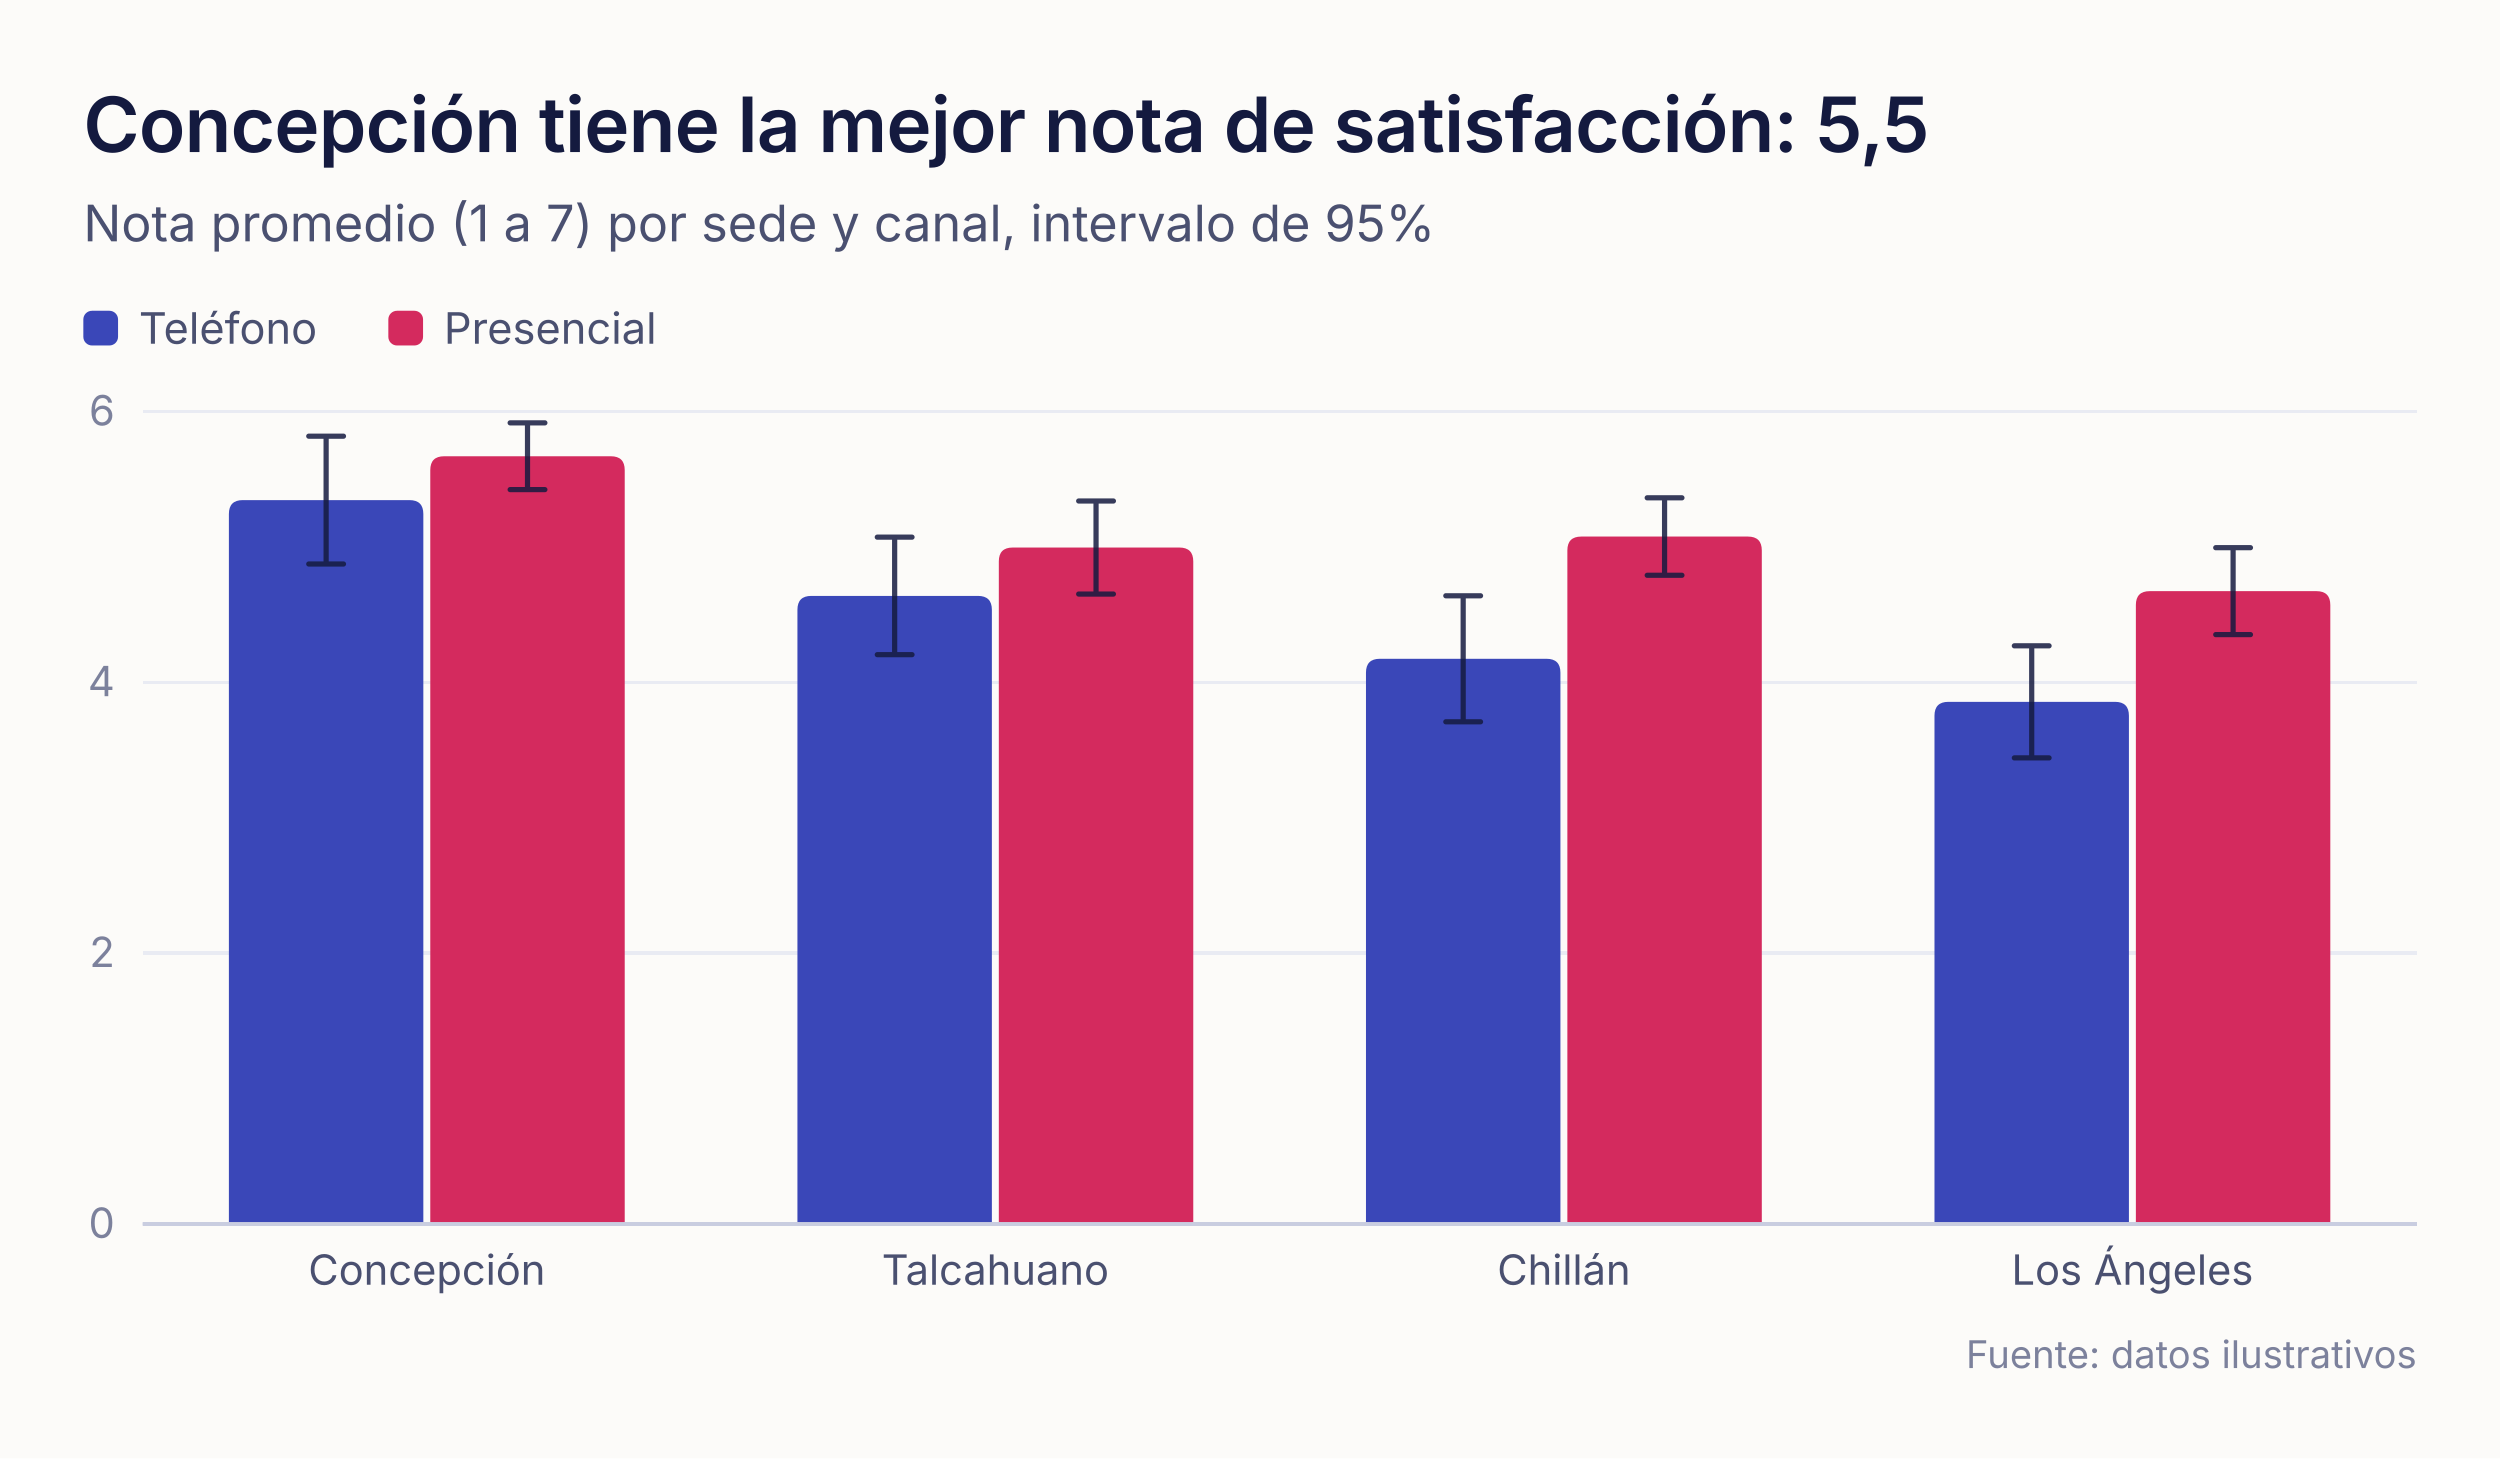
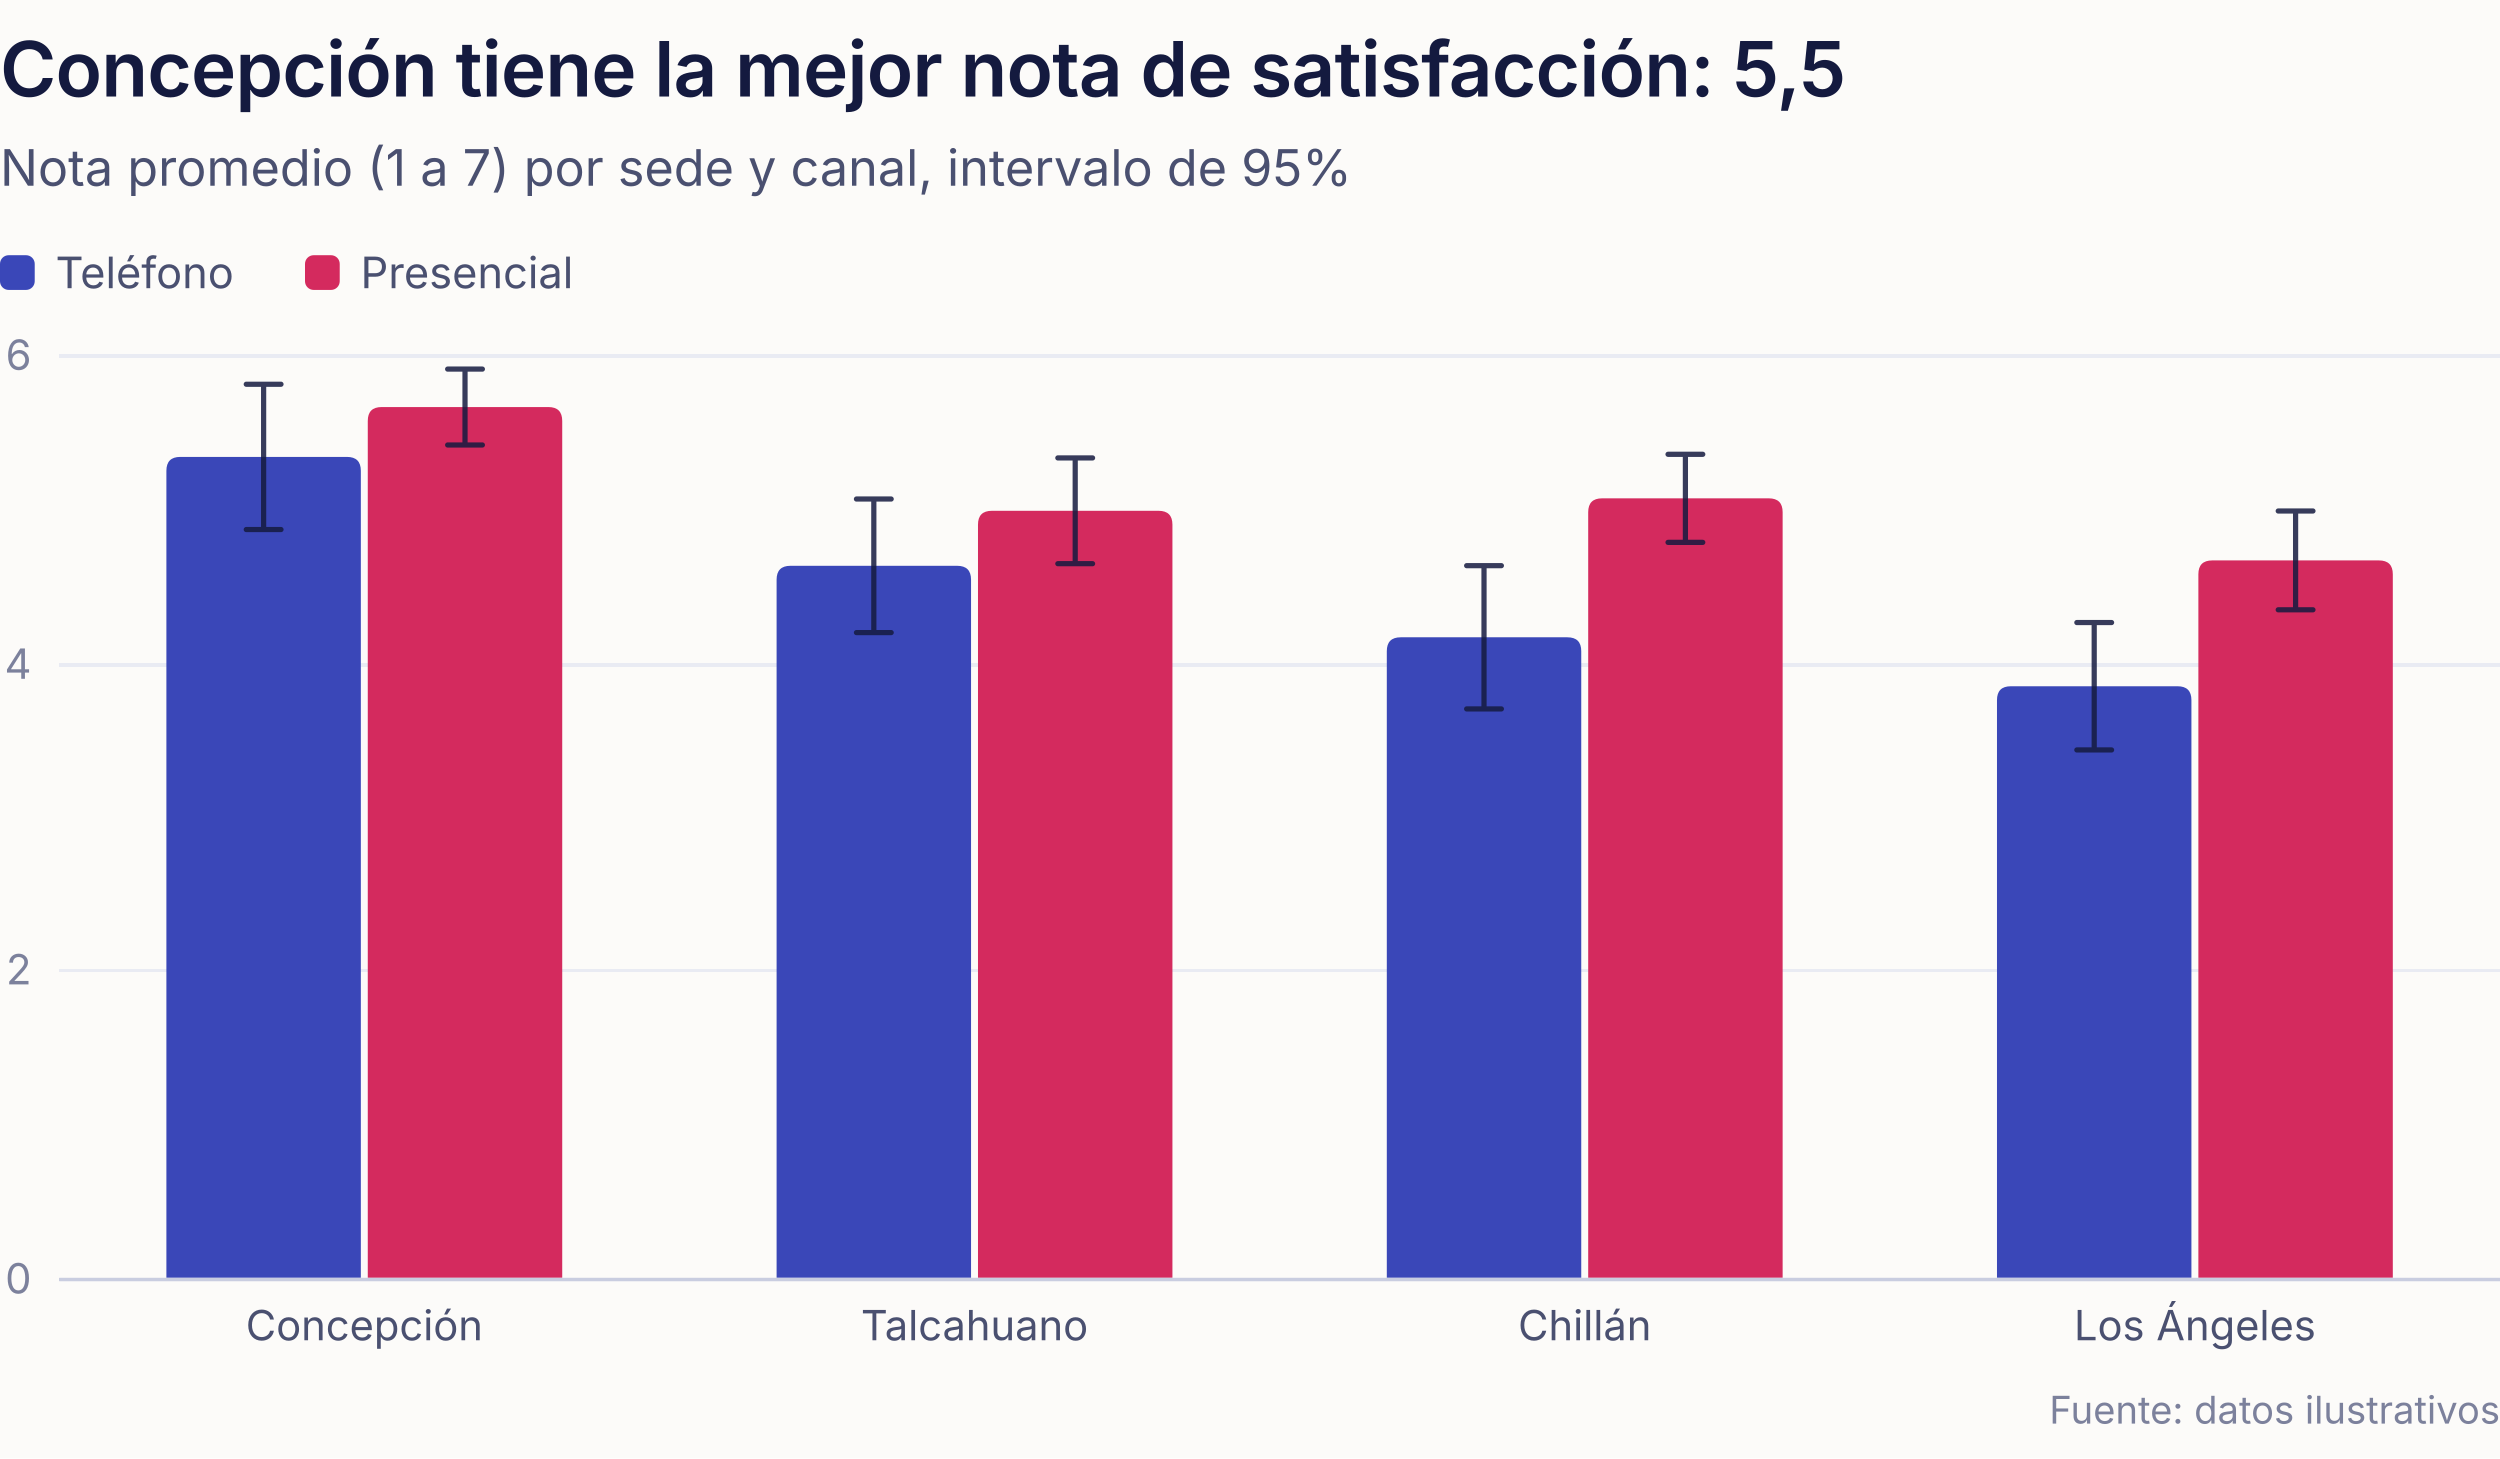
- <svg xmlns="http://www.w3.org/2000/svg" viewBox="0 0 720 420" width="720" height="420" role="img" aria-label="Concepción tiene la mejor nota de satisfacción: 5,5" aria-describedby="pavpynzi-d" font-family="'Mozilla Text', 'Inter', system-ui, -apple-system, 'Segoe UI', Roboto, sans-serif" class="pa-chart" data-pa-type="bar" data-pa-mode="light" data-pa-lang="es" data-pa-top="88" style="max-width:100%;height:auto;font-variant-numeric:lining-nums">
+ <svg xmlns="http://www.w3.org/2000/svg" viewBox="0 0 720 420" width="720" height="420" role="img" aria-label="Concepción tiene la mejor nota de satisfacción: 5,5" aria-describedby="pavpynzi-d" font-family="'Mozilla Text', 'Inter', system-ui, -apple-system, 'Segoe UI', Roboto, sans-serif" class="pa-chart" data-pa-type="bar" data-pa-mode="light" data-pa-lang="es" data-pa-top="72" style="max-width:100%;height:auto;font-variant-numeric:lining-nums">
  <style>.pa-m{transition:opacity .15s ease}.pa-focus .pa-m{opacity:.28}.pa-focus .pa-m.pa-on{opacity:1}@media (prefers-reduced-motion:reduce){.pa-m{transition:none}}.pa-chart:focus-visible{outline:2px solid #3A47B8;outline-offset:2px}</style>
  <rect width="720" height="420" fill="#FCFBF9" />
  <g class="pa-header">
-     <text x="24" y="43.8" fill="#141A3F" font-size="22" font-weight="600" letter-spacing="-0.01em">Concepción tiene la mejor nota de satisfacción: 5,5</text>
-     <text x="24" y="69.5" fill="#4A5070" font-size="14.5">Nota promedio (1 a 7) por sede y canal, intervalo de 95%</text>
+     <text x="0" y="27.8" fill="#141A3F" font-size="22" font-weight="600" letter-spacing="-0.01em">Concepción tiene la mejor nota de satisfacción: 5,5</text>
+     <text x="0" y="53.5" fill="#4A5070" font-size="14.5">Nota promedio (1 a 7) por sede y canal, intervalo de 95%</text>
    <g class="pa-legend">
      <g class="pa-key" data-color="#3A47B8" data-value="Teléfono" style="cursor:pointer">
-         <rect x="21" y="85" width="77.84" height="19" rx="4" fill="transparent" />
-         <rect x="24" y="89.5" width="10" height="10" rx="2.5" fill="#3A47B8" />
-         <text x="40" y="99" fill="#4A5070" font-size="12.5">Teléfono</text>
+         <rect x="-3" y="69" width="77.84" height="19" rx="4" fill="transparent" />
+         <rect x="0" y="73.5" width="10" height="10" rx="2.5" fill="#3A47B8" />
+         <text x="16" y="83" fill="#4A5070" font-size="12.5">Teléfono</text>
      </g>
      <g class="pa-key" data-color="#D42A5E" data-value="Presencial" style="cursor:pointer">
-         <rect x="108.84" y="85" width="88.21" height="19" rx="4" fill="transparent" />
-         <rect x="111.84" y="89.5" width="10" height="10" rx="2.5" fill="#D42A5E" />
-         <text x="127.84" y="99" fill="#4A5070" font-size="12.5">Presencial</text>
+         <rect x="84.84" y="69" width="88.21" height="19" rx="4" fill="transparent" />
+         <rect x="87.84" y="73.5" width="10" height="10" rx="2.5" fill="#D42A5E" />
+         <text x="103.84" y="83" fill="#4A5070" font-size="12.5">Presencial</text>
      </g>
    </g>
  </g>
  <g class="pa-body">
    <g class="pa-axis pa-axis-y">
-       <line x1="41.06" x2="696" y1="352.5" y2="352.5" stroke="#C9CDE0" stroke-width="1" shape-rendering="crispEdges" />
-       <text x="33.06" y="356.5" fill="#7C819C" font-size="12" text-anchor="end">0</text>
-       <line x1="41.06" x2="696" y1="274.5" y2="274.5" stroke="#E9EBF3" stroke-width="1" shape-rendering="crispEdges" />
-       <text x="33.06" y="278.5" fill="#7C819C" font-size="12" text-anchor="end">2</text>
-       <line x1="41.06" x2="696" y1="196.5" y2="196.5" stroke="#E9EBF3" stroke-width="1" shape-rendering="crispEdges" />
-       <text x="33.06" y="200.5" fill="#7C819C" font-size="12" text-anchor="end">4</text>
-       <line x1="41.06" x2="696" y1="118.5" y2="118.5" stroke="#E9EBF3" stroke-width="1" shape-rendering="crispEdges" />
-       <text x="33.06" y="122.5" fill="#7C819C" font-size="12" text-anchor="end">6</text>
+       <line x1="17.06" x2="720" y1="368.5" y2="368.5" stroke="#C9CDE0" stroke-width="1" shape-rendering="crispEdges" />
+       <text x="9.06" y="372.5" fill="#7C819C" font-size="12" text-anchor="end">0</text>
+       <line x1="17.06" x2="720" y1="279.5" y2="279.5" stroke="#E9EBF3" stroke-width="1" shape-rendering="crispEdges" />
+       <text x="9.06" y="283.5" fill="#7C819C" font-size="12" text-anchor="end">2</text>
+       <line x1="17.06" x2="720" y1="191.5" y2="191.5" stroke="#E9EBF3" stroke-width="1" shape-rendering="crispEdges" />
+       <text x="9.06" y="195.5" fill="#7C819C" font-size="12" text-anchor="end">4</text>
+       <line x1="17.06" x2="720" y1="102.5" y2="102.5" stroke="#E9EBF3" stroke-width="1" shape-rendering="crispEdges" />
+       <text x="9.06" y="106.5" fill="#7C819C" font-size="12" text-anchor="end">6</text>
    </g>
    <g>
-       <rect x="37.78" y="118" width="170.29" height="234" fill="transparent" />
+       <rect x="13.54" y="102" width="182.77" height="266" fill="transparent" />
      <g class="pa-m" data-tip="Concepción Teléfono: 5,33 (IC 4,86–5,8)">
-         <rect x="64.92" y="118" width="58" height="234" fill="transparent" />
-         <path d="M65.92,352V148.03Q65.92,144.03 69.92,144.03H117.92Q121.92,144.03 121.92,148.03V352Z" fill="#3A47B8" />
-         <path d="M93.924,162.433V125.621M88.924,162.433H98.924M88.924,125.621H98.924" stroke="#141A3F" stroke-width="1.5" fill="none" stroke-linecap="round" opacity="0.85" />
+         <rect x="46.92" y="102" width="58" height="266" fill="transparent" />
+         <path d="M47.92,368V135.59Q47.92,131.59 51.92,131.59H99.92Q103.92,131.59 103.92,135.59V368Z" fill="#3A47B8" />
+         <path d="M75.924,152.51V110.663M70.924,152.51H80.924M70.924,110.663H80.924" stroke="#141A3F" stroke-width="1.5" fill="none" stroke-linecap="round" opacity="0.85" />
      </g>
      <g class="pa-m" data-tip="Concepción Presencial: 5,66 (IC 5,41–5,9)">
-         <rect x="122.92" y="118" width="58" height="234" fill="transparent" />
-         <path d="M123.92,352V135.4Q123.92,131.4 127.92,131.4H175.92Q179.92,131.4 179.92,135.4V352Z" fill="#D42A5E" />
-         <path d="M151.924,141.009V121.782M146.924,141.009H156.924M146.924,121.782H156.924" stroke="#141A3F" stroke-width="1.5" fill="none" stroke-linecap="round" opacity="0.85" />
+         <rect x="104.92" y="102" width="58" height="266" fill="transparent" />
+         <path d="M105.92,368V121.23Q105.92,117.23 109.92,117.23H157.92Q161.92,117.23 161.92,121.23V368Z" fill="#D42A5E" />
+         <path d="M133.924,128.155V106.299M128.924,128.155H138.924M128.924,106.299H138.924" stroke="#141A3F" stroke-width="1.5" fill="none" stroke-linecap="round" opacity="0.85" />
      </g>
    </g>
    <g>
-       <rect x="201.52" y="118" width="170.29" height="234" fill="transparent" />
+       <rect x="189.28" y="102" width="182.77" height="266" fill="transparent" />
      <g class="pa-m" data-tip="Talcahuano Teléfono: 4,63 (IC 4,19–5,06)">
-         <rect x="228.66" y="118" width="58" height="234" fill="transparent" />
-         <path d="M229.66,352V175.62Q229.66,171.62 233.66,171.62H281.66Q285.66,171.62 285.66,175.62V352Z" fill="#3A47B8" />
-         <path d="M257.66,188.54V154.7M252.66,188.54H262.66M252.66,154.7H262.66" stroke="#141A3F" stroke-width="1.5" fill="none" stroke-linecap="round" opacity="0.85" />
+         <rect x="222.66" y="102" width="58" height="266" fill="transparent" />
+         <path d="M223.66,368V166.95Q223.66,162.95 227.66,162.95H275.66Q279.66,162.95 279.66,166.95V368Z" fill="#3A47B8" />
+         <path d="M251.66,182.187V143.719M246.66,182.187H256.66M246.66,143.719H256.66" stroke="#141A3F" stroke-width="1.5" fill="none" stroke-linecap="round" opacity="0.85" />
      </g>
      <g class="pa-m" data-tip="Talcahuano Presencial: 4,98 (IC 4,64–5,33)">
-         <rect x="286.66" y="118" width="58" height="234" fill="transparent" />
-         <path d="M287.66,352V161.69Q287.66,157.69 291.66,157.69H339.66Q343.66,157.69 343.66,161.69V352Z" fill="#D42A5E" />
-         <path d="M315.66,171.084V144.289M310.66,171.084H320.66M310.66,144.289H320.66" stroke="#141A3F" stroke-width="1.5" fill="none" stroke-linecap="round" opacity="0.85" />
+         <rect x="280.66" y="102" width="58" height="266" fill="transparent" />
+         <path d="M281.66,368V151.11Q281.66,147.11 285.66,147.11H333.66Q337.66,147.11 337.66,151.11V368Z" fill="#D42A5E" />
+         <path d="M309.66,162.343V131.884M304.66,162.343H314.66M304.66,131.884H314.66" stroke="#141A3F" stroke-width="1.5" fill="none" stroke-linecap="round" opacity="0.85" />
      </g>
    </g>
    <g>
-       <rect x="365.25" y="118" width="170.29" height="234" fill="transparent" />
+       <rect x="365.01" y="102" width="182.77" height="266" fill="transparent" />
      <g class="pa-m" data-tip="Chillán Teléfono: 4,16 (IC 3,7–4,63)">
-         <rect x="392.4" y="118" width="58" height="234" fill="transparent" />
-         <path d="M393.4,352V193.73Q393.4,189.73 397.4,189.73H445.4Q449.4,189.73 449.4,193.73V352Z" fill="#3A47B8" />
-         <path d="M421.396,207.877V171.584M416.396,207.877H426.396M416.396,171.584H426.396" stroke="#141A3F" stroke-width="1.5" fill="none" stroke-linecap="round" opacity="0.85" />
+         <rect x="398.4" y="102" width="58" height="266" fill="transparent" />
+         <path d="M399.4,368V187.54Q399.4,183.54 403.4,183.54H451.4Q455.4,183.54 455.4,187.54V368Z" fill="#3A47B8" />
+         <path d="M427.396,204.168V162.911M422.396,204.168H432.396M422.396,162.911H432.396" stroke="#141A3F" stroke-width="1.5" fill="none" stroke-linecap="round" opacity="0.85" />
      </g>
      <g class="pa-m" data-tip="Chillán Presencial: 5,06 (IC 4,78–5,35)">
-         <rect x="450.4" y="118" width="58" height="234" fill="transparent" />
-         <path d="M451.4,352V158.53Q451.4,154.53 455.4,154.53H503.4Q507.4,154.53 507.4,158.53V352Z" fill="#D42A5E" />
-         <path d="M479.396,165.682V143.37M474.396,165.682H484.396M474.396,143.37H484.396" stroke="#141A3F" stroke-width="1.5" fill="none" stroke-linecap="round" opacity="0.85" />
+         <rect x="456.4" y="102" width="58" height="266" fill="transparent" />
+         <path d="M457.4,368V147.52Q457.4,143.52 461.4,143.52H509.4Q513.4,143.52 513.4,147.52V368Z" fill="#D42A5E" />
+         <path d="M485.396,156.203V130.839M480.396,156.203H490.396M480.396,130.839H490.396" stroke="#141A3F" stroke-width="1.5" fill="none" stroke-linecap="round" opacity="0.85" />
      </g>
    </g>
    <g>
-       <rect x="528.99" y="118" width="170.29" height="234" fill="transparent" />
+       <rect x="540.75" y="102" width="182.77" height="266" fill="transparent" />
      <g class="pa-m" data-tip="Los Ángeles Teléfono: 3,84 (IC 3,43–4,26)">
-         <rect x="556.13" y="118" width="58" height="234" fill="transparent" />
-         <path d="M557.13,352V206.13Q557.13,202.13 561.13,202.13H609.13Q613.13,202.13 613.13,206.13V352Z" fill="#3A47B8" />
-         <path d="M585.132,218.273V185.996M580.132,218.273H590.132M580.132,185.996H590.132" stroke="#141A3F" stroke-width="1.5" fill="none" stroke-linecap="round" opacity="0.85" />
+         <rect x="574.13" y="102" width="58" height="266" fill="transparent" />
+         <path d="M575.13,368V201.64Q575.13,197.64 579.13,197.64H627.13Q631.13,197.64 631.13,201.64V368Z" fill="#3A47B8" />
+         <path d="M603.132,215.985V179.294M598.132,215.985H608.132M598.132,179.294H608.132" stroke="#141A3F" stroke-width="1.5" fill="none" stroke-linecap="round" opacity="0.85" />
      </g>
      <g class="pa-m" data-tip="Los Ángeles Presencial: 4,66 (IC 4,34–4,98)">
-         <rect x="614.13" y="118" width="58" height="234" fill="transparent" />
-         <path d="M615.13,352V174.25Q615.13,170.25 619.13,170.25H667.13Q671.13,170.25 671.13,174.25V352Z" fill="#D42A5E" />
-         <path d="M643.132,182.766V157.734M638.132,182.766H648.132M638.132,157.734H648.132" stroke="#141A3F" stroke-width="1.5" fill="none" stroke-linecap="round" opacity="0.85" />
+         <rect x="632.13" y="102" width="58" height="266" fill="transparent" />
+         <path d="M633.13,368V165.4Q633.13,161.4 637.13,161.4H685.13Q689.13,161.4 689.13,165.4V368Z" fill="#D42A5E" />
+         <path d="M661.132,175.623V147.167M656.132,175.623H666.132M656.132,147.167H666.132" stroke="#141A3F" stroke-width="1.5" fill="none" stroke-linecap="round" opacity="0.85" />
      </g>
    </g>
-     <line x1="41.06" x2="696" y1="352.5" y2="352.5" stroke="#C9CDE0" stroke-width="1" />
+     <line x1="17.06" x2="720" y1="368.5" y2="368.5" stroke="#C9CDE0" stroke-width="1" />
    <g>
-       <text x="122.92" y="370" fill="#4A5070" font-size="12" text-anchor="middle">Concepción</text>
-       <text x="286.66" y="370" fill="#4A5070" font-size="12" text-anchor="middle">Talcahuano</text>
-       <text x="450.4" y="370" fill="#4A5070" font-size="12" text-anchor="middle">Chillán</text>
-       <text x="614.13" y="370" fill="#4A5070" font-size="12" text-anchor="middle">Los Ángeles</text>
+       <text x="104.92" y="386" fill="#4A5070" font-size="12" text-anchor="middle">Concepción</text>
+       <text x="280.66" y="386" fill="#4A5070" font-size="12" text-anchor="middle">Talcahuano</text>
+       <text x="456.4" y="386" fill="#4A5070" font-size="12" text-anchor="middle">Chillán</text>
+       <text x="632.13" y="386" fill="#4A5070" font-size="12" text-anchor="middle">Los Ángeles</text>
    </g>
    <g class="pa-refs" />
  </g>
-   <text x="696" y="394" fill="#7C819C" font-size="11" text-anchor="end">Fuente: datos ilustrativos</text>
+   <text x="720" y="410" fill="#7C819C" font-size="11" text-anchor="end">Fuente: datos ilustrativos</text>
</svg>
